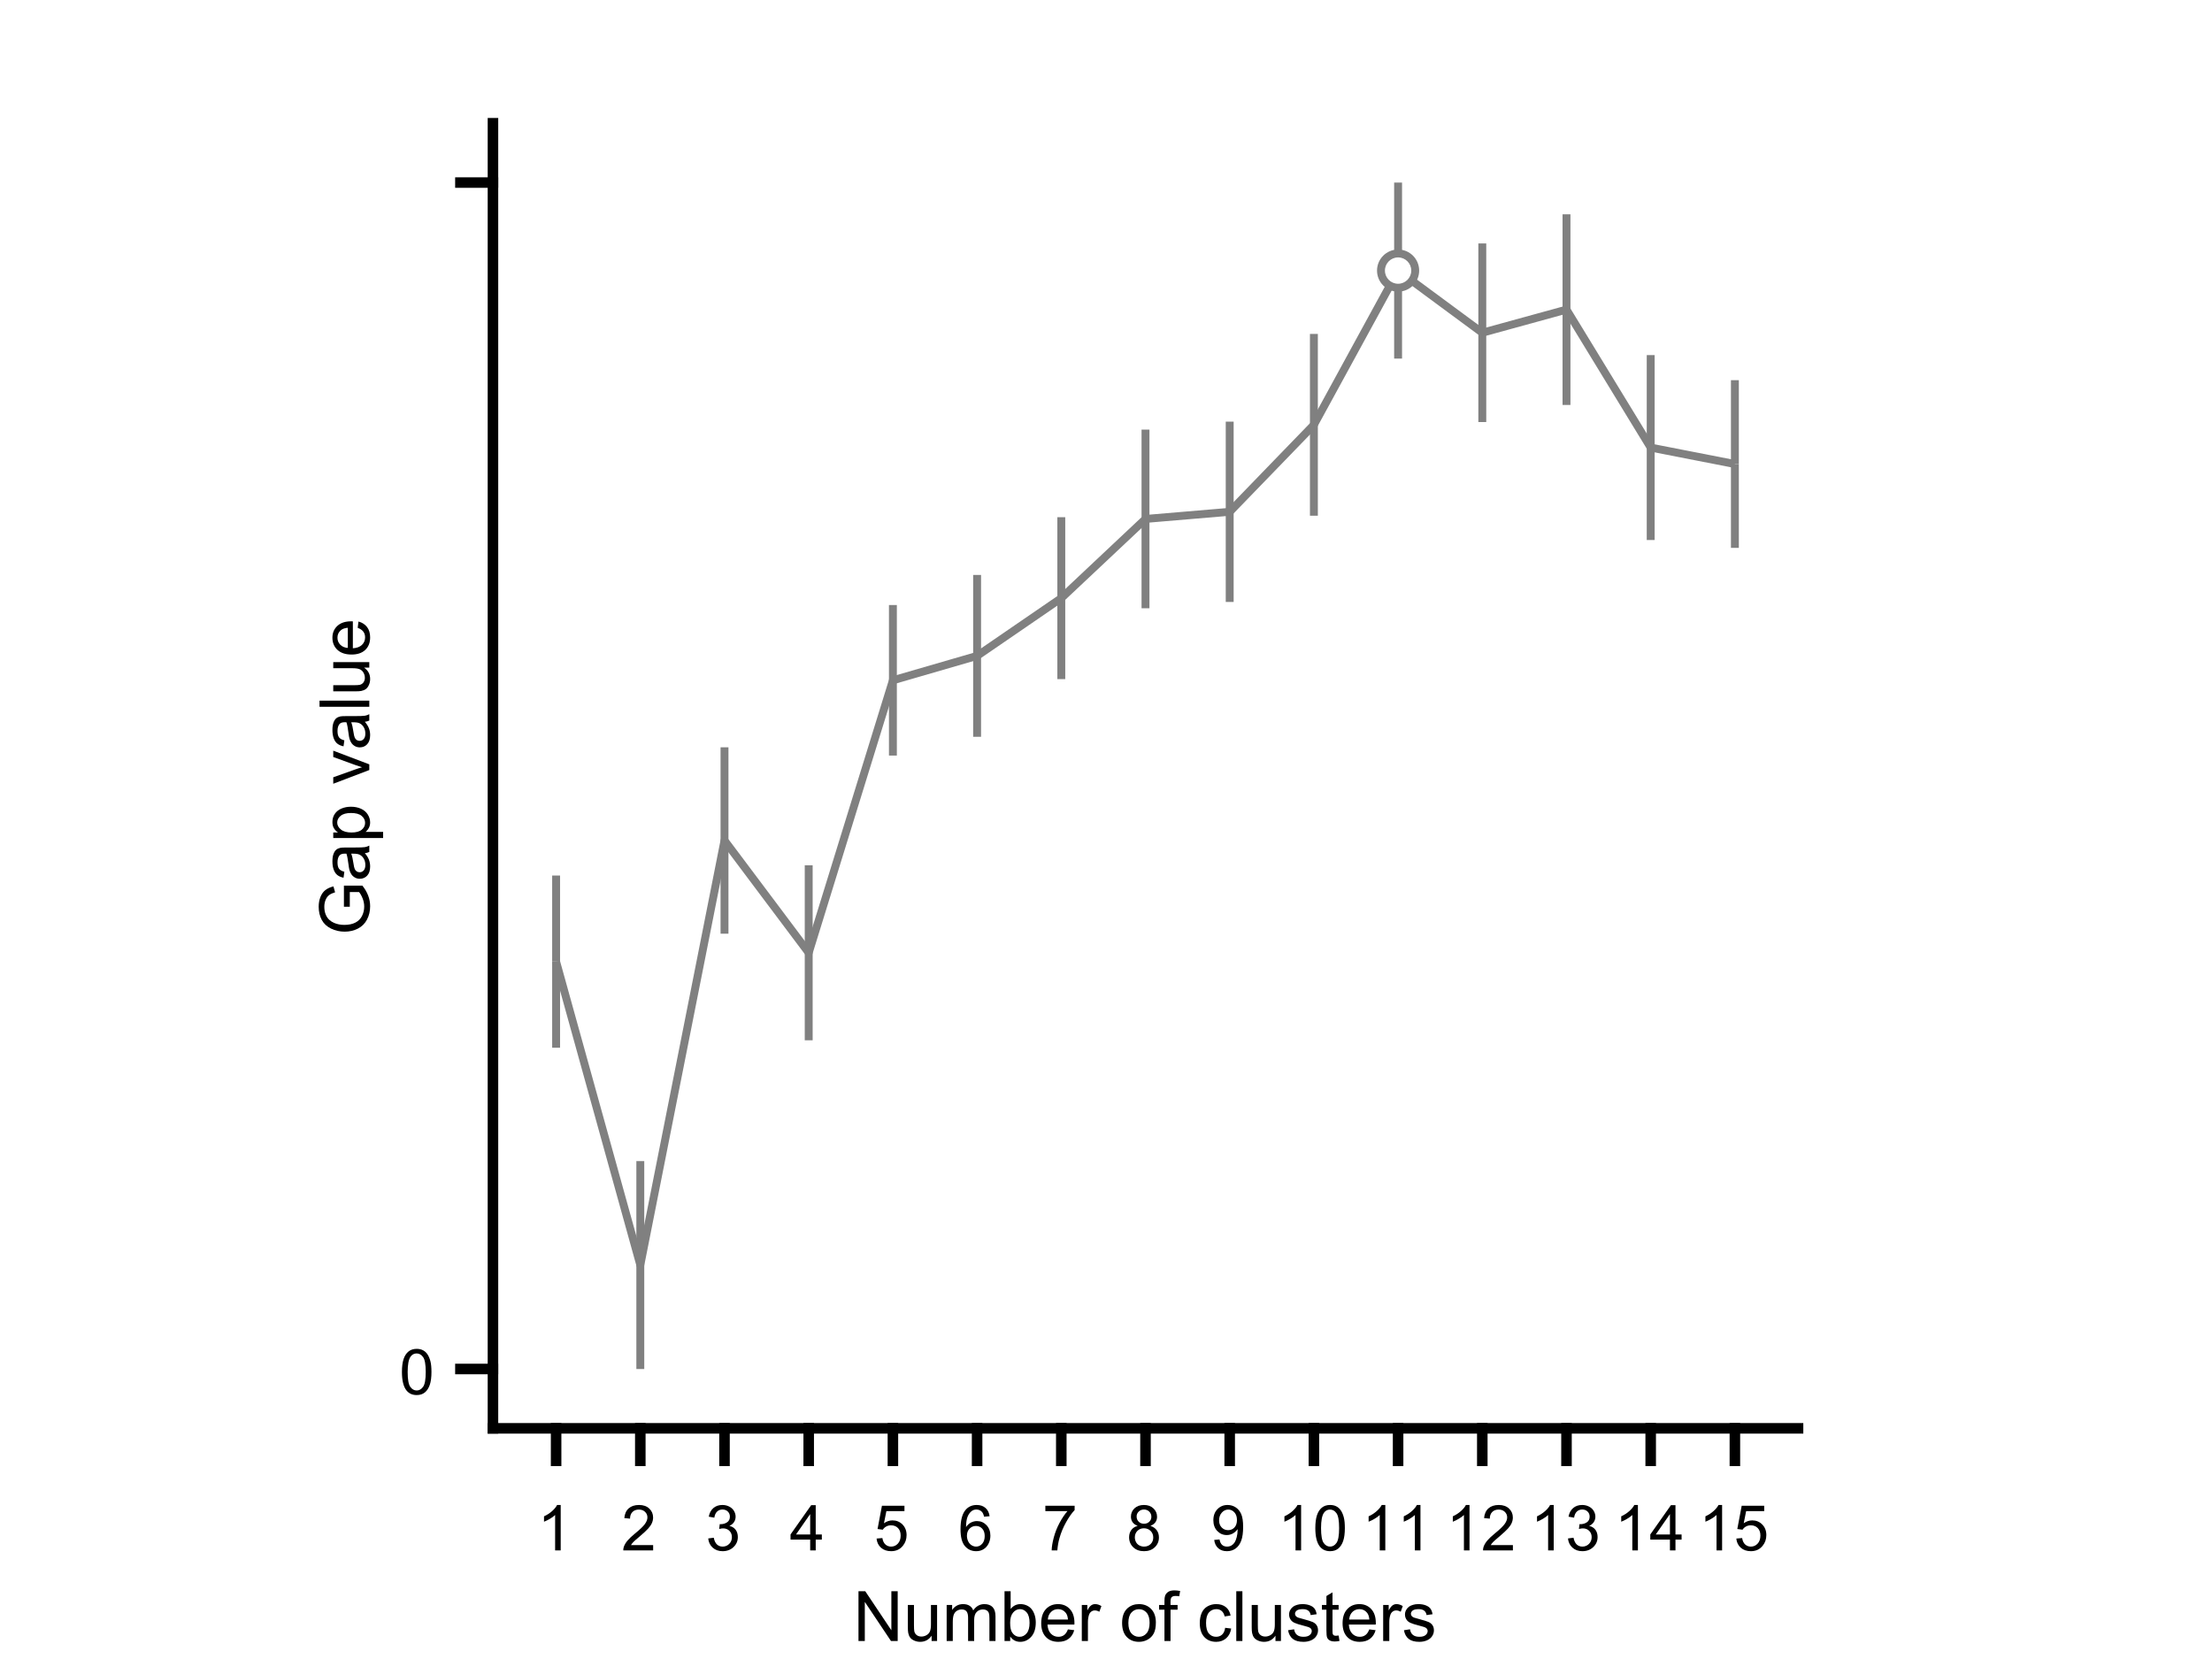
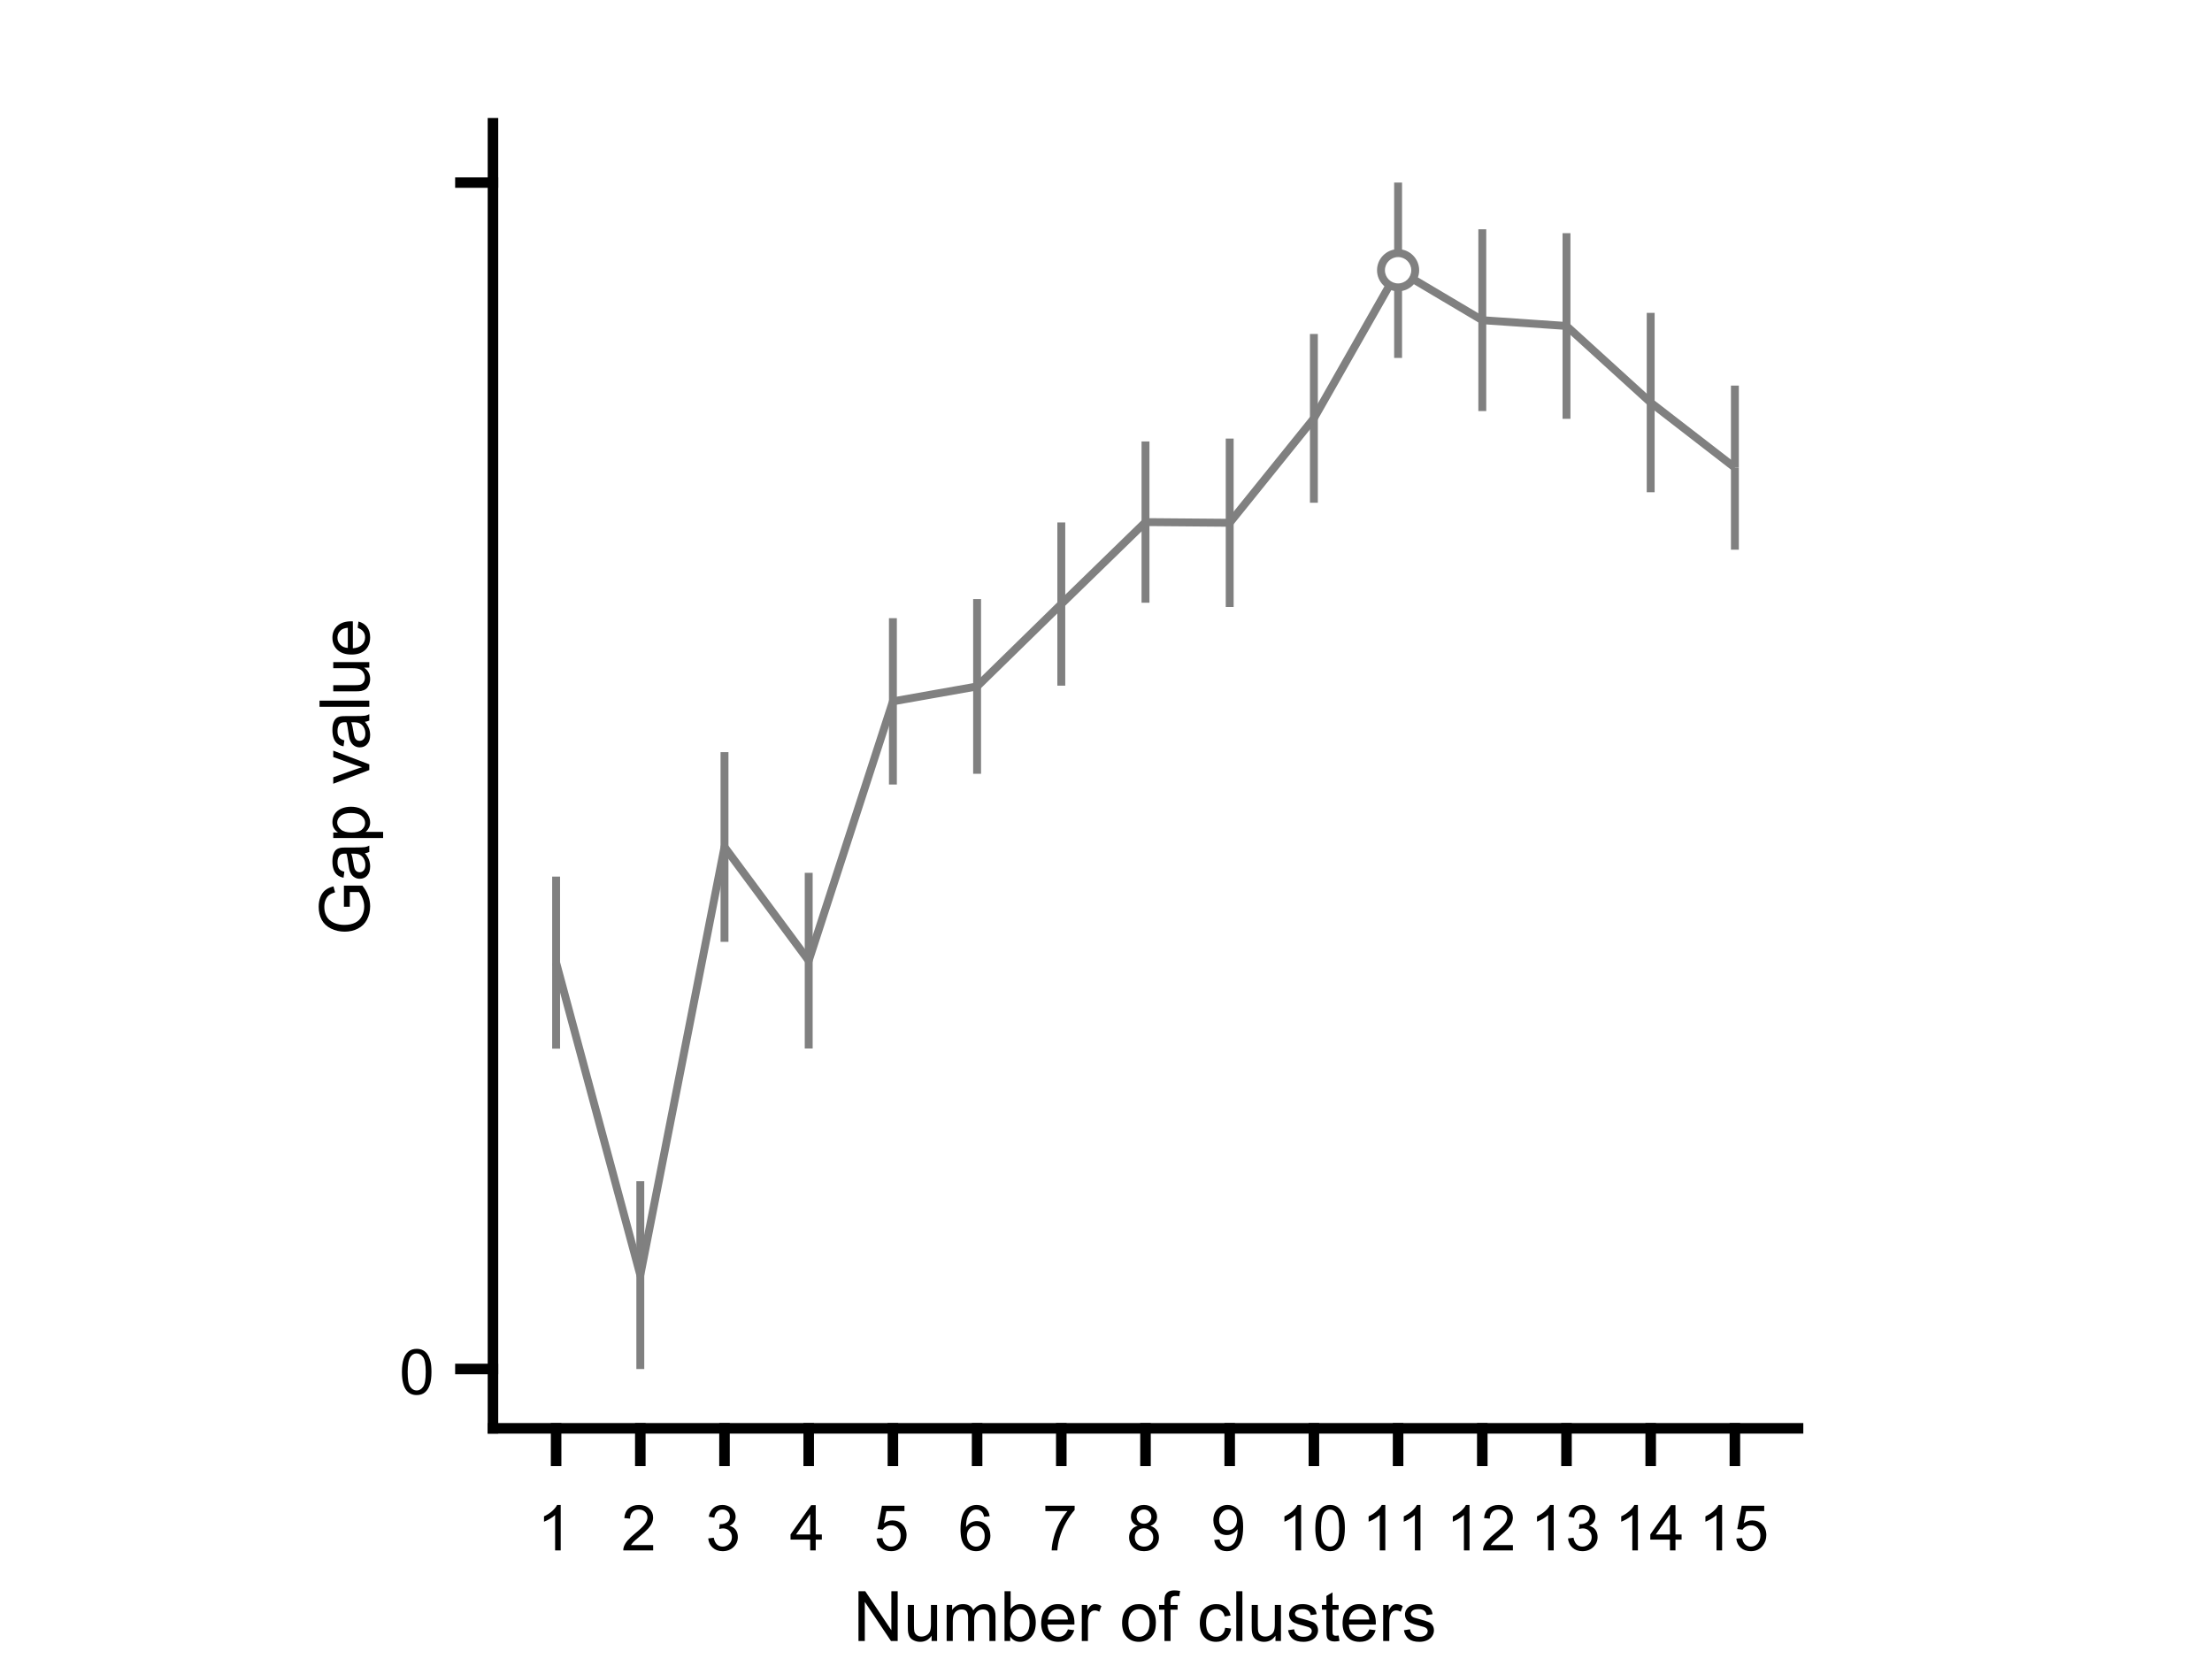
<svg xmlns="http://www.w3.org/2000/svg" style="fill-opacity:1; color-rendering:auto; color-interpolation:auto; text-rendering:auto; stroke:black; stroke-linecap:square; stroke-miterlimit:10; shape-rendering:auto; stroke-opacity:1; fill:black; stroke-dasharray:none; font-weight:normal; stroke-width:1; font-family:'Dialog'; font-style:normal; stroke-linejoin:miter; font-size:12px; stroke-dashoffset:0; image-rendering:auto;" width="700" height="525">
  <defs id="genericDefs" />
  <g>
    <defs id="defs1">
      <clipPath clipPathUnits="userSpaceOnUse" id="clipPath1">
        <path d="M0 0 L700 0 L700 525 L0 525 L0 0 Z" />
      </clipPath>
    </defs>
    <g style="fill:white; stroke:white;">
      <rect x="0" y="0" width="700" style="clip-path:url(#clipPath1); stroke:none;" height="525" />
    </g>
    <g style="fill:white; text-rendering:optimizeSpeed; color-rendering:optimizeSpeed; image-rendering:optimizeSpeed; shape-rendering:crispEdges; stroke:white; color-interpolation:sRGB;">
      <rect x="0" width="700" height="525" y="0" style="stroke:none;" />
    </g>
    <g style="stroke-linecap:butt; fill:gray; text-rendering:geometricPrecision; image-rendering:optimizeQuality; color-rendering:optimizeQuality; stroke-linejoin:round; stroke:gray; color-interpolation:linearRGB; stroke-width:2.5;">
-       <line y2="331.561" style="fill:none;" x1="175.984" x2="175.984" y1="304.312" />
-       <line y2="433.227" style="fill:none;" x1="202.629" x2="202.629" y1="400.329" />
-       <line y2="295.482" style="fill:none;" x1="229.274" x2="229.274" y1="265.987" />
-       <line y2="329.2" style="fill:none;" x1="255.919" x2="255.919" y1="301.508" />
-       <line y2="239.101" style="fill:none;" x1="282.565" x2="282.565" y1="215.285" />
-       <line y2="233.174" style="fill:none;" x1="309.21" x2="309.21" y1="207.554" />
-       <line y2="214.904" style="fill:none;" x1="335.855" x2="335.855" y1="189.282" />
-       <line y2="192.492" style="fill:none;" x1="362.5" x2="362.5" y1="164.22" />
-       <line y2="190.499" style="fill:none;" x1="389.145" x2="389.145" y1="161.964" />
-       <line y2="163.198" style="fill:none;" x1="415.79" x2="415.79" y1="134.436" />
-       <line y2="113.482" style="fill:none;" x1="442.435" x2="442.435" y1="85.627" />
-       <line y2="133.555" style="fill:none;" x1="469.081" x2="469.081" y1="105.294" />
-       <line y2="128.146" style="fill:none;" x1="495.726" x2="495.726" y1="97.976" />
-       <line y2="170.897" style="fill:none;" x1="522.371" x2="522.371" y1="141.639" />
-       <line y2="173.384" style="fill:none;" x1="549.016" x2="549.016" y1="146.846" />
-       <line y2="277.063" style="fill:none;" x1="175.984" x2="175.984" y1="304.312" />
-       <line y2="367.431" style="fill:none;" x1="202.629" x2="202.629" y1="400.329" />
-       <line y2="236.492" style="fill:none;" x1="229.274" x2="229.274" y1="265.987" />
-       <line y2="273.817" style="fill:none;" x1="255.919" x2="255.919" y1="301.508" />
-       <line y2="191.469" style="fill:none;" x1="282.565" x2="282.565" y1="215.285" />
-       <line y2="181.935" style="fill:none;" x1="309.21" x2="309.21" y1="207.554" />
-       <line y2="163.66" style="fill:none;" x1="335.855" x2="335.855" y1="189.282" />
-       <line y2="135.947" style="fill:none;" x1="362.5" x2="362.5" y1="164.22" />
-       <line y2="133.429" style="fill:none;" x1="389.145" x2="389.145" y1="161.964" />
-       <line y2="105.674" style="fill:none;" x1="415.79" x2="415.79" y1="134.436" />
-       <line y2="57.773" style="fill:none;" x1="442.435" x2="442.435" y1="85.627" />
-       <line y2="77.034" style="fill:none;" x1="469.081" x2="469.081" y1="105.294" />
-       <line y2="67.807" style="fill:none;" x1="495.726" x2="495.726" y1="97.976" />
-       <line y2="112.381" style="fill:none;" x1="522.371" x2="522.371" y1="141.639" />
-       <line y2="120.308" style="fill:none;" x1="549.016" x2="549.016" y1="146.846" />
-       <path d="M175.984 304.312 L202.629 400.329 L229.274 265.987 L255.919 301.508 L282.565 215.285 L309.21 207.554 L335.855 189.282 L362.5 164.22 L389.145 161.964 L415.79 134.436 L442.435 85.627 L469.081 105.294 L495.726 97.976 L522.371 141.639 L549.016 146.846" style="fill:none; fill-rule:evenodd;" />
+       <line y2="331.863" style="fill:none;" x1="175.984" x2="175.984" y1="304.632" />
+       <line y2="433.227" style="fill:none;" x1="202.629" x2="202.629" y1="403.512" />
+       <line y2="298.054" style="fill:none;" x1="229.274" x2="229.274" y1="268.037" />
+       <line y2="331.798" style="fill:none;" x1="255.919" x2="255.919" y1="304.004" />
+       <line y2="248.267" style="fill:none;" x1="282.565" x2="282.565" y1="221.95" />
+       <line y2="244.869" style="fill:none;" x1="309.21" x2="309.21" y1="217.225" />
+       <line y2="216.977" style="fill:none;" x1="335.855" x2="335.855" y1="191.157" />
+       <line y2="190.733" style="fill:none;" x1="362.5" x2="362.5" y1="165.218" />
+       <line y2="192.087" style="fill:none;" x1="389.145" x2="389.145" y1="165.437" />
+       <line y2="159.091" style="fill:none;" x1="415.79" x2="415.79" y1="132.388" />
+       <line y2="113.269" style="fill:none;" x1="442.435" x2="442.435" y1="85.521" />
+       <line y2="130.088" style="fill:none;" x1="469.081" x2="469.081" y1="101.326" />
+       <line y2="132.524" style="fill:none;" x1="495.726" x2="495.726" y1="103.155" />
+       <line y2="155.773" style="fill:none;" x1="522.371" x2="522.371" y1="127.395" />
+       <line y2="173.96" style="fill:none;" x1="549.016" x2="549.016" y1="147.992" />
+       <line y2="277.401" style="fill:none;" x1="175.984" x2="175.984" y1="304.632" />
+       <line y2="373.797" style="fill:none;" x1="202.629" x2="202.629" y1="403.512" />
+       <line y2="238.019" style="fill:none;" x1="229.274" x2="229.274" y1="268.037" />
+       <line y2="276.21" style="fill:none;" x1="255.919" x2="255.919" y1="304.004" />
+       <line y2="195.632" style="fill:none;" x1="282.565" x2="282.565" y1="221.95" />
+       <line y2="189.581" style="fill:none;" x1="309.21" x2="309.21" y1="217.225" />
+       <line y2="165.337" style="fill:none;" x1="335.855" x2="335.855" y1="191.157" />
+       <line y2="139.704" style="fill:none;" x1="362.5" x2="362.5" y1="165.218" />
+       <line y2="138.787" style="fill:none;" x1="389.145" x2="389.145" y1="165.437" />
+       <line y2="105.684" style="fill:none;" x1="415.79" x2="415.79" y1="132.388" />
+       <line y2="57.773" style="fill:none;" x1="442.435" x2="442.435" y1="85.521" />
+       <line y2="72.564" style="fill:none;" x1="469.081" x2="469.081" y1="101.326" />
+       <line y2="73.785" style="fill:none;" x1="495.726" x2="495.726" y1="103.155" />
+       <line y2="99.017" style="fill:none;" x1="522.371" x2="522.371" y1="127.395" />
+       <line y2="122.023" style="fill:none;" x1="549.016" x2="549.016" y1="147.992" />
+       <path d="M175.984 304.632 L202.629 403.512 L229.274 268.037 L255.919 304.004 L282.565 221.95 L309.21 217.225 L335.855 191.157 L362.5 165.218 L389.145 165.437 L415.79 132.388 L442.435 85.521 L469.081 101.326 L495.726 103.155 L522.371 127.395 L549.016 147.992" style="fill:none; fill-rule:evenodd;" />
    </g>
-     <g transform="translate(442.4355,85.6274)" style="fill:white; text-rendering:geometricPrecision; color-rendering:optimizeQuality; image-rendering:optimizeQuality; color-interpolation:linearRGB; stroke:white;">
+     <g transform="translate(442.4355,85.5209)" style="fill:white; text-rendering:geometricPrecision; color-rendering:optimizeQuality; image-rendering:optimizeQuality; color-interpolation:linearRGB; stroke:white;">
      <circle r="5.417" style="stroke:none;" cx="0" cy="0" />
    </g>
-     <g transform="translate(442.4355,85.6274)" style="stroke-linecap:butt; fill:gray; text-rendering:geometricPrecision; image-rendering:optimizeQuality; color-rendering:optimizeQuality; stroke-linejoin:round; stroke:gray; color-interpolation:linearRGB; stroke-width:2.5;">
+     <g transform="translate(442.4355,85.5209)" style="stroke-linecap:butt; fill:gray; text-rendering:geometricPrecision; image-rendering:optimizeQuality; color-rendering:optimizeQuality; stroke-linejoin:round; stroke:gray; color-interpolation:linearRGB; stroke-width:2.5;">
      <path style="stroke:none;" d="M0 -4.167 C2.301 -4.167 4.167 -2.301 4.167 0 L4.167 0 C4.167 2.301 2.301 4.167 -0 4.167 C-2.301 4.167 -4.167 2.301 -4.167 -0 C-4.167 -2.301 -2.301 -4.167 0 -4.167 ZM0 -6.667 C-3.682 -6.667 -6.667 -3.682 -6.667 -0 C-6.667 3.682 -3.682 6.667 -0 6.667 C3.682 6.667 6.667 3.682 6.667 0 L6.667 0 C6.667 -3.682 3.682 -6.667 0 -6.667 Z" />
    </g>
    <g style="text-rendering:geometricPrecision; stroke-width:3.333; color-interpolation:linearRGB; color-rendering:optimizeQuality; image-rendering:optimizeQuality; stroke-linejoin:round;">
      <line y2="452" style="fill:none;" x1="156" x2="569" y1="452" />
      <line y2="462.3" style="fill:none;" x1="175.984" x2="175.984" y1="452" />
      <line y2="462.3" style="fill:none;" x1="202.629" x2="202.629" y1="452" />
      <line y2="462.3" style="fill:none;" x1="229.274" x2="229.274" y1="452" />
      <line y2="462.3" style="fill:none;" x1="255.919" x2="255.919" y1="452" />
      <line y2="462.3" style="fill:none;" x1="282.565" x2="282.565" y1="452" />
      <line y2="462.3" style="fill:none;" x1="309.21" x2="309.21" y1="452" />
      <line y2="462.3" style="fill:none;" x1="335.855" x2="335.855" y1="452" />
      <line y2="462.3" style="fill:none;" x1="362.5" x2="362.5" y1="452" />
      <line y2="462.3" style="fill:none;" x1="389.145" x2="389.145" y1="452" />
      <line y2="462.3" style="fill:none;" x1="415.79" x2="415.79" y1="452" />
      <line y2="462.3" style="fill:none;" x1="442.435" x2="442.435" y1="452" />
      <line y2="462.3" style="fill:none;" x1="469.081" x2="469.081" y1="452" />
      <line y2="462.3" style="fill:none;" x1="495.726" x2="495.726" y1="452" />
      <line y2="462.3" style="fill:none;" x1="522.371" x2="522.371" y1="452" />
      <line y2="462.3" style="fill:none;" x1="549.016" x2="549.016" y1="452" />
    </g>
    <g transform="translate(175.9839,469.6333)" style="font-size:20px; text-rendering:geometricPrecision; color-rendering:optimizeQuality; image-rendering:optimizeQuality; font-family:'SansSerif'; color-interpolation:linearRGB;">
      <path style="stroke:none;" d="M1.453 21 L-0.312 21 L-0.312 9.797 Q-0.938 10.406 -1.969 11.008 Q-3 11.609 -3.828 11.922 L-3.828 10.219 Q-2.344 9.531 -1.242 8.539 Q-0.141 7.547 0.312 6.625 L1.453 6.625 L1.453 21 Z" />
    </g>
    <g transform="translate(202.629,469.6333)" style="font-size:20px; text-rendering:geometricPrecision; color-rendering:optimizeQuality; image-rendering:optimizeQuality; font-family:'SansSerif'; color-interpolation:linearRGB;">
      <path style="stroke:none;" d="M4.062 19.312 L4.062 21 L-5.391 21 Q-5.406 20.359 -5.188 19.781 Q-4.828 18.812 -4.031 17.875 Q-3.234 16.938 -1.734 15.703 Q0.609 13.797 1.43 12.68 Q2.25 11.562 2.25 10.562 Q2.25 9.516 1.5 8.797 Q0.75 8.078 -0.453 8.078 Q-1.719 8.078 -2.484 8.844 Q-3.25 9.609 -3.25 10.953 L-5.062 10.766 Q-4.875 8.75 -3.664 7.688 Q-2.453 6.625 -0.406 6.625 Q1.641 6.625 2.844 7.766 Q4.047 8.906 4.047 10.594 Q4.047 11.453 3.695 12.289 Q3.344 13.125 2.531 14.039 Q1.719 14.953 -0.172 16.562 Q-1.766 17.891 -2.211 18.359 Q-2.656 18.828 -2.953 19.312 L4.062 19.312 Z" />
    </g>
    <g transform="translate(229.2742,469.6333)" style="font-size:20px; text-rendering:geometricPrecision; color-rendering:optimizeQuality; image-rendering:optimizeQuality; font-family:'SansSerif'; color-interpolation:linearRGB;">
      <path style="stroke:none;" d="M-5.156 17.219 L-3.406 16.984 Q-3.094 18.484 -2.367 19.141 Q-1.641 19.797 -0.594 19.797 Q0.641 19.797 1.492 18.938 Q2.344 18.078 2.344 16.812 Q2.344 15.594 1.555 14.812 Q0.766 14.031 -0.453 14.031 Q-0.953 14.031 -1.688 14.219 L-1.5 12.672 Q-1.328 12.703 -1.219 12.703 Q-0.094 12.703 0.805 12.117 Q1.703 11.531 1.703 10.312 Q1.703 9.344 1.047 8.703 Q0.391 8.062 -0.641 8.062 Q-1.656 8.062 -2.344 8.711 Q-3.031 9.359 -3.219 10.641 L-4.984 10.328 Q-4.656 8.562 -3.516 7.594 Q-2.375 6.625 -0.672 6.625 Q0.5 6.625 1.484 7.125 Q2.469 7.625 2.992 8.5 Q3.516 9.375 3.516 10.344 Q3.516 11.266 3.016 12.031 Q2.516 12.797 1.547 13.25 Q2.812 13.531 3.516 14.461 Q4.219 15.391 4.219 16.766 Q4.219 18.641 2.852 19.945 Q1.484 21.25 -0.609 21.25 Q-2.5 21.25 -3.742 20.125 Q-4.984 19 -5.156 17.219 Z" />
    </g>
    <g transform="translate(255.9194,469.6333)" style="font-size:20px; text-rendering:geometricPrecision; color-rendering:optimizeQuality; image-rendering:optimizeQuality; font-family:'SansSerif'; color-interpolation:linearRGB;">
      <path style="stroke:none;" d="M0.469 21 L0.469 17.578 L-5.75 17.578 L-5.75 15.953 L0.781 6.688 L2.219 6.688 L2.219 15.953 L4.156 15.953 L4.156 17.578 L2.219 17.578 L2.219 21 L0.469 21 ZM0.469 15.953 L0.469 9.5 L-4.016 15.953 L0.469 15.953 Z" />
    </g>
    <g transform="translate(282.5645,469.6333)" style="font-size:20px; text-rendering:geometricPrecision; color-rendering:optimizeQuality; image-rendering:optimizeQuality; font-family:'SansSerif'; color-interpolation:linearRGB;">
      <path style="stroke:none;" d="M-5.172 17.25 L-3.328 17.094 Q-3.125 18.438 -2.375 19.117 Q-1.625 19.797 -0.562 19.797 Q0.703 19.797 1.578 18.844 Q2.453 17.891 2.453 16.297 Q2.453 14.797 1.609 13.93 Q0.766 13.062 -0.594 13.062 Q-1.453 13.062 -2.133 13.445 Q-2.812 13.828 -3.203 14.453 L-4.859 14.234 L-3.469 6.875 L3.656 6.875 L3.656 8.562 L-2.062 8.562 L-2.828 12.406 Q-1.547 11.5 -0.125 11.5 Q1.75 11.5 3.039 12.805 Q4.328 14.109 4.328 16.141 Q4.328 18.094 3.188 19.5 Q1.812 21.25 -0.562 21.25 Q-2.516 21.25 -3.758 20.156 Q-5 19.062 -5.172 17.25 Z" />
    </g>
    <g transform="translate(309.2097,469.6333)" style="font-size:20px; text-rendering:geometricPrecision; color-rendering:optimizeQuality; image-rendering:optimizeQuality; font-family:'SansSerif'; color-interpolation:linearRGB;">
      <path style="stroke:none;" d="M3.953 10.188 L2.203 10.328 Q1.969 9.297 1.547 8.828 Q0.828 8.062 -0.219 8.062 Q-1.062 8.062 -1.688 8.531 Q-2.516 9.141 -3 10.305 Q-3.484 11.469 -3.5 13.609 Q-2.859 12.656 -1.945 12.188 Q-1.031 11.719 -0.016 11.719 Q1.734 11.719 2.969 13.008 Q4.203 14.297 4.203 16.344 Q4.203 17.703 3.625 18.859 Q3.047 20.016 2.031 20.633 Q1.016 21.25 -0.281 21.25 Q-2.469 21.25 -3.859 19.633 Q-5.25 18.016 -5.25 14.297 Q-5.25 10.156 -3.719 8.266 Q-2.375 6.625 -0.109 6.625 Q1.578 6.625 2.656 7.57 Q3.734 8.516 3.953 10.188 ZM-3.219 16.359 Q-3.219 17.266 -2.836 18.094 Q-2.453 18.922 -1.758 19.359 Q-1.062 19.797 -0.312 19.797 Q0.812 19.797 1.609 18.898 Q2.406 18 2.406 16.453 Q2.406 14.969 1.617 14.117 Q0.828 13.266 -0.375 13.266 Q-1.562 13.266 -2.391 14.117 Q-3.219 14.969 -3.219 16.359 Z" />
    </g>
    <g transform="translate(335.8548,469.6333)" style="font-size:20px; text-rendering:geometricPrecision; color-rendering:optimizeQuality; image-rendering:optimizeQuality; font-family:'SansSerif'; color-interpolation:linearRGB;">
      <path style="stroke:none;" d="M-5.047 8.562 L-5.047 6.875 L4.219 6.875 L4.219 8.234 Q2.844 9.688 1.5 12.102 Q0.156 14.516 -0.562 17.062 Q-1.094 18.859 -1.25 21 L-3.047 21 Q-3.016 19.312 -2.383 16.922 Q-1.75 14.531 -0.562 12.305 Q0.625 10.078 1.953 8.562 L-5.047 8.562 Z" />
    </g>
    <g transform="translate(362.5,469.6333)" style="font-size:20px; text-rendering:geometricPrecision; color-rendering:optimizeQuality; image-rendering:optimizeQuality; font-family:'SansSerif'; color-interpolation:linearRGB;">
      <path style="stroke:none;" d="M-2.469 13.234 Q-3.562 12.828 -4.086 12.086 Q-4.609 11.344 -4.609 10.312 Q-4.609 8.75 -3.484 7.688 Q-2.359 6.625 -0.5 6.625 Q1.375 6.625 2.516 7.711 Q3.656 8.797 3.656 10.359 Q3.656 11.359 3.133 12.094 Q2.609 12.828 1.547 13.234 Q2.875 13.672 3.562 14.625 Q4.25 15.578 4.25 16.906 Q4.25 18.75 2.945 20 Q1.641 21.25 -0.469 21.25 Q-2.594 21.25 -3.891 19.992 Q-5.188 18.734 -5.188 16.859 Q-5.188 15.469 -4.477 14.523 Q-3.766 13.578 -2.469 13.234 ZM-2.812 10.25 Q-2.812 11.266 -2.156 11.914 Q-1.5 12.562 -0.469 12.562 Q0.547 12.562 1.203 11.922 Q1.859 11.281 1.859 10.359 Q1.859 9.391 1.188 8.727 Q0.516 8.062 -0.484 8.062 Q-1.484 8.062 -2.148 8.711 Q-2.812 9.359 -2.812 10.25 ZM-3.375 16.875 Q-3.375 17.625 -3.023 18.328 Q-2.672 19.031 -1.969 19.414 Q-1.266 19.797 -0.453 19.797 Q0.812 19.797 1.633 18.984 Q2.453 18.172 2.453 16.922 Q2.453 15.656 1.609 14.828 Q0.766 14 -0.516 14 Q-1.75 14 -2.562 14.82 Q-3.375 15.641 -3.375 16.875 Z" />
    </g>
    <g transform="translate(389.1452,469.6333)" style="font-size:20px; text-rendering:geometricPrecision; color-rendering:optimizeQuality; image-rendering:optimizeQuality; font-family:'SansSerif'; color-interpolation:linearRGB;">
      <path style="stroke:none;" d="M-4.906 17.688 L-3.219 17.531 Q-3 18.719 -2.398 19.258 Q-1.797 19.797 -0.844 19.797 Q-0.031 19.797 0.578 19.43 Q1.188 19.062 1.578 18.438 Q1.969 17.812 2.234 16.758 Q2.5 15.703 2.5 14.609 Q2.5 14.5 2.484 14.266 Q1.953 15.094 1.047 15.617 Q0.141 16.141 -0.938 16.141 Q-2.703 16.141 -3.938 14.852 Q-5.172 13.562 -5.172 11.453 Q-5.172 9.281 -3.883 7.953 Q-2.594 6.625 -0.672 6.625 Q0.734 6.625 1.891 7.375 Q3.047 8.125 3.648 9.516 Q4.25 10.906 4.25 13.547 Q4.25 16.297 3.648 17.922 Q3.047 19.547 1.875 20.398 Q0.703 21.25 -0.875 21.25 Q-2.562 21.25 -3.625 20.312 Q-4.688 19.375 -4.906 17.688 ZM2.297 11.375 Q2.297 9.859 1.492 8.969 Q0.688 8.078 -0.453 8.078 Q-1.625 8.078 -2.492 9.039 Q-3.359 10 -3.359 11.516 Q-3.359 12.891 -2.539 13.742 Q-1.719 14.594 -0.5 14.594 Q0.719 14.594 1.508 13.742 Q2.297 12.891 2.297 11.375 Z" />
    </g>
    <g transform="translate(415.7903,469.6333)" style="font-size:20px; text-rendering:geometricPrecision; color-rendering:optimizeQuality; image-rendering:optimizeQuality; font-family:'SansSerif'; color-interpolation:linearRGB;">
      <path style="stroke:none;" d="M-4.047 21 L-5.812 21 L-5.812 9.797 Q-6.438 10.406 -7.469 11.008 Q-8.5 11.609 -9.328 11.922 L-9.328 10.219 Q-7.844 9.531 -6.742 8.539 Q-5.641 7.547 -5.188 6.625 L-4.047 6.625 L-4.047 21 ZM0.451 13.938 Q0.451 11.406 0.975 9.852 Q1.498 8.297 2.529 7.461 Q3.561 6.625 5.123 6.625 Q6.279 6.625 7.146 7.086 Q8.014 7.547 8.576 8.422 Q9.139 9.297 9.467 10.555 Q9.795 11.812 9.795 13.938 Q9.795 16.453 9.271 18 Q8.748 19.547 7.725 20.398 Q6.701 21.25 5.123 21.25 Q3.045 21.25 1.873 19.766 Q0.451 17.969 0.451 13.938 ZM2.264 13.938 Q2.264 17.469 3.084 18.633 Q3.904 19.797 5.123 19.797 Q6.326 19.797 7.154 18.625 Q7.982 17.453 7.982 13.938 Q7.982 10.406 7.154 9.242 Q6.326 8.078 5.107 8.078 Q3.889 8.078 3.17 9.109 Q2.264 10.406 2.264 13.938 Z" />
    </g>
    <g transform="translate(442.4355,469.6333)" style="font-size:20px; text-rendering:geometricPrecision; color-rendering:optimizeQuality; image-rendering:optimizeQuality; font-family:'SansSerif'; color-interpolation:linearRGB;">
      <path style="stroke:none;" d="M-4.047 21 L-5.812 21 L-5.812 9.797 Q-6.438 10.406 -7.469 11.008 Q-8.5 11.609 -9.328 11.922 L-9.328 10.219 Q-7.844 9.531 -6.742 8.539 Q-5.641 7.547 -5.188 6.625 L-4.047 6.625 L-4.047 21 ZM7.076 21 L5.311 21 L5.311 9.797 Q4.686 10.406 3.654 11.008 Q2.623 11.609 1.795 11.922 L1.795 10.219 Q3.279 9.531 4.381 8.539 Q5.482 7.547 5.936 6.625 L7.076 6.625 L7.076 21 Z" />
    </g>
    <g transform="translate(469.0807,469.6333)" style="font-size:20px; text-rendering:geometricPrecision; color-rendering:optimizeQuality; image-rendering:optimizeQuality; font-family:'SansSerif'; color-interpolation:linearRGB;">
      <path style="stroke:none;" d="M-4.047 21 L-5.812 21 L-5.812 9.797 Q-6.438 10.406 -7.469 11.008 Q-8.5 11.609 -9.328 11.922 L-9.328 10.219 Q-7.844 9.531 -6.742 8.539 Q-5.641 7.547 -5.188 6.625 L-4.047 6.625 L-4.047 21 ZM9.685 19.312 L9.685 21 L0.232 21 Q0.217 20.359 0.435 19.781 Q0.795 18.812 1.592 17.875 Q2.389 16.938 3.889 15.703 Q6.232 13.797 7.053 12.68 Q7.873 11.562 7.873 10.562 Q7.873 9.516 7.123 8.797 Q6.373 8.078 5.17 8.078 Q3.904 8.078 3.139 8.844 Q2.373 9.609 2.373 10.953 L0.56 10.766 Q0.748 8.75 1.959 7.688 Q3.17 6.625 5.217 6.625 Q7.264 6.625 8.467 7.766 Q9.67 8.906 9.67 10.594 Q9.67 11.453 9.318 12.289 Q8.967 13.125 8.154 14.039 Q7.342 14.953 5.451 16.562 Q3.857 17.891 3.412 18.359 Q2.967 18.828 2.67 19.312 L9.685 19.312 Z" />
    </g>
    <g transform="translate(495.7258,469.6333)" style="font-size:20px; text-rendering:geometricPrecision; color-rendering:optimizeQuality; image-rendering:optimizeQuality; font-family:'SansSerif'; color-interpolation:linearRGB;">
      <path style="stroke:none;" d="M-4.047 21 L-5.812 21 L-5.812 9.797 Q-6.438 10.406 -7.469 11.008 Q-8.5 11.609 -9.328 11.922 L-9.328 10.219 Q-7.844 9.531 -6.742 8.539 Q-5.641 7.547 -5.188 6.625 L-4.047 6.625 L-4.047 21 ZM0.467 17.219 L2.217 16.984 Q2.529 18.484 3.256 19.141 Q3.982 19.797 5.029 19.797 Q6.264 19.797 7.115 18.938 Q7.967 18.078 7.967 16.812 Q7.967 15.594 7.178 14.812 Q6.389 14.031 5.17 14.031 Q4.67 14.031 3.936 14.219 L4.123 12.672 Q4.295 12.703 4.404 12.703 Q5.529 12.703 6.428 12.117 Q7.326 11.531 7.326 10.312 Q7.326 9.344 6.67 8.703 Q6.014 8.062 4.982 8.062 Q3.967 8.062 3.279 8.711 Q2.592 9.359 2.404 10.641 L0.639 10.328 Q0.967 8.562 2.107 7.594 Q3.248 6.625 4.951 6.625 Q6.123 6.625 7.107 7.125 Q8.092 7.625 8.615 8.5 Q9.139 9.375 9.139 10.344 Q9.139 11.266 8.639 12.031 Q8.139 12.797 7.17 13.25 Q8.435 13.531 9.139 14.461 Q9.842 15.391 9.842 16.766 Q9.842 18.641 8.475 19.945 Q7.107 21.25 5.014 21.25 Q3.123 21.25 1.881 20.125 Q0.639 19 0.467 17.219 Z" />
    </g>
    <g transform="translate(522.371,469.6333)" style="font-size:20px; text-rendering:geometricPrecision; color-rendering:optimizeQuality; image-rendering:optimizeQuality; font-family:'SansSerif'; color-interpolation:linearRGB;">
      <path style="stroke:none;" d="M-4.047 21 L-5.812 21 L-5.812 9.797 Q-6.438 10.406 -7.469 11.008 Q-8.5 11.609 -9.328 11.922 L-9.328 10.219 Q-7.844 9.531 -6.742 8.539 Q-5.641 7.547 -5.188 6.625 L-4.047 6.625 L-4.047 21 ZM6.092 21 L6.092 17.578 L-0.127 17.578 L-0.127 15.953 L6.404 6.688 L7.842 6.688 L7.842 15.953 L9.779 15.953 L9.779 17.578 L7.842 17.578 L7.842 21 L6.092 21 ZM6.092 15.953 L6.092 9.5 L1.607 15.953 L6.092 15.953 Z" />
    </g>
    <g transform="translate(549.0161,469.6333)" style="font-size:20px; text-rendering:geometricPrecision; color-rendering:optimizeQuality; image-rendering:optimizeQuality; font-family:'SansSerif'; color-interpolation:linearRGB;">
      <path style="stroke:none;" d="M-4.047 21 L-5.812 21 L-5.812 9.797 Q-6.438 10.406 -7.469 11.008 Q-8.5 11.609 -9.328 11.922 L-9.328 10.219 Q-7.844 9.531 -6.742 8.539 Q-5.641 7.547 -5.188 6.625 L-4.047 6.625 L-4.047 21 ZM0.451 17.25 L2.295 17.094 Q2.498 18.438 3.248 19.117 Q3.998 19.797 5.061 19.797 Q6.326 19.797 7.201 18.844 Q8.076 17.891 8.076 16.297 Q8.076 14.797 7.232 13.93 Q6.389 13.062 5.029 13.062 Q4.17 13.062 3.49 13.445 Q2.811 13.828 2.42 14.453 L0.764 14.234 L2.154 6.875 L9.279 6.875 L9.279 8.562 L3.561 8.562 L2.795 12.406 Q4.076 11.5 5.498 11.5 Q7.373 11.5 8.662 12.805 Q9.951 14.109 9.951 16.141 Q9.951 18.094 8.81 19.5 Q7.436 21.25 5.061 21.25 Q3.107 21.25 1.865 20.156 Q0.623 19.062 0.451 17.25 Z" />
    </g>
    <g transform="translate(362.5002,496.3)" style="font-size:22px; text-rendering:geometricPrecision; color-rendering:optimizeQuality; image-rendering:optimizeQuality; font-family:'SansSerif'; color-interpolation:linearRGB;">
      <path style="stroke:none;" d="M-90.828 23 L-90.828 7.25 L-88.688 7.25 L-80.422 19.609 L-80.422 7.25 L-78.422 7.25 L-78.422 23 L-80.547 23 L-88.828 10.625 L-88.828 23 L-90.828 23 ZM-67.69 23 L-67.69 21.328 Q-69.019 23.266 -71.3 23.266 Q-72.315 23.266 -73.19 22.875 Q-74.065 22.484 -74.487 21.898 Q-74.909 21.312 -75.081 20.469 Q-75.206 19.891 -75.206 18.656 L-75.206 11.594 L-73.269 11.594 L-73.269 17.922 Q-73.269 19.438 -73.159 19.953 Q-72.972 20.719 -72.378 21.156 Q-71.784 21.594 -70.925 21.594 Q-70.05 21.594 -69.284 21.148 Q-68.519 20.703 -68.206 19.938 Q-67.894 19.172 -67.894 17.703 L-67.894 11.594 L-65.956 11.594 L-65.956 23 L-67.69 23 ZM-62.924 23 L-62.924 11.594 L-61.19 11.594 L-61.19 13.188 Q-60.658 12.359 -59.768 11.844 Q-58.877 11.328 -57.736 11.328 Q-56.471 11.328 -55.658 11.859 Q-54.846 12.391 -54.518 13.328 Q-53.158 11.328 -50.986 11.328 Q-49.299 11.328 -48.385 12.273 Q-47.471 13.219 -47.471 15.172 L-47.471 23 L-49.393 23 L-49.393 15.812 Q-49.393 14.656 -49.58 14.141 Q-49.768 13.625 -50.26 13.32 Q-50.752 13.016 -51.424 13.016 Q-52.627 13.016 -53.424 13.812 Q-54.221 14.609 -54.221 16.375 L-54.221 23 L-56.143 23 L-56.143 15.594 Q-56.143 14.297 -56.619 13.656 Q-57.096 13.016 -58.174 13.016 Q-58.986 13.016 -59.682 13.445 Q-60.377 13.875 -60.682 14.695 Q-60.986 15.516 -60.986 17.078 L-60.986 23 L-62.924 23 ZM-42.816 23 L-44.613 23 L-44.613 7.25 L-42.676 7.25 L-42.676 12.875 Q-41.457 11.328 -39.551 11.328 Q-38.504 11.328 -37.559 11.758 Q-36.613 12.188 -36.012 12.953 Q-35.41 13.719 -35.066 14.805 Q-34.723 15.891 -34.723 17.125 Q-34.723 20.062 -36.168 21.664 Q-37.613 23.266 -39.645 23.266 Q-41.66 23.266 -42.816 21.578 L-42.816 23 ZM-42.832 17.203 Q-42.832 19.266 -42.285 20.172 Q-41.363 21.672 -39.816 21.672 Q-38.535 21.672 -37.613 20.57 Q-36.691 19.469 -36.691 17.281 Q-36.691 15.047 -37.582 13.984 Q-38.473 12.922 -39.723 12.922 Q-40.988 12.922 -41.91 14.023 Q-42.832 15.125 -42.832 17.203 ZM-24.55 19.328 L-22.55 19.578 Q-23.034 21.328 -24.308 22.297 Q-25.581 23.266 -27.581 23.266 Q-30.081 23.266 -31.542 21.719 Q-33.003 20.172 -33.003 17.391 Q-33.003 14.516 -31.526 12.922 Q-30.05 11.328 -27.675 11.328 Q-25.394 11.328 -23.94 12.891 Q-22.487 14.453 -22.487 17.281 Q-22.487 17.453 -22.503 17.797 L-31.019 17.797 Q-30.909 19.672 -29.948 20.672 Q-28.987 21.672 -27.565 21.672 Q-26.503 21.672 -25.753 21.109 Q-25.003 20.547 -24.55 19.328 ZM-30.909 16.203 L-24.534 16.203 Q-24.659 14.766 -25.269 14.047 Q-26.19 12.922 -27.659 12.922 Q-28.987 12.922 -29.894 13.812 Q-30.8 14.703 -30.909 16.203 ZM-20.158 23 L-20.158 11.594 L-18.408 11.594 L-18.408 13.328 Q-17.752 12.109 -17.182 11.719 Q-16.611 11.328 -15.94 11.328 Q-14.955 11.328 -13.955 11.953 L-14.611 13.75 Q-15.33 13.328 -16.033 13.328 Q-16.674 13.328 -17.174 13.711 Q-17.674 14.094 -17.893 14.766 Q-18.221 15.797 -18.221 17.031 L-18.221 23 L-20.158 23 ZM-7.407 17.297 Q-7.407 14.125 -5.642 12.594 Q-4.173 11.328 -2.063 11.328 Q0.296 11.328 1.788 12.875 Q3.28 14.422 3.28 17.141 Q3.28 19.344 2.616 20.602 Q1.952 21.859 0.694 22.562 Q-0.564 23.266 -2.063 23.266 Q-4.454 23.266 -5.931 21.727 Q-7.407 20.188 -7.407 17.297 ZM-5.423 17.297 Q-5.423 19.484 -4.47 20.578 Q-3.517 21.672 -2.063 21.672 Q-0.626 21.672 0.335 20.57 Q1.296 19.469 1.296 17.234 Q1.296 15.109 0.335 14.023 Q-0.626 12.938 -2.063 12.938 Q-3.517 12.938 -4.47 14.023 Q-5.423 15.109 -5.423 17.297 ZM6 23 L6 13.094 L4.297 13.094 L4.297 11.594 L6 11.594 L6 10.375 Q6 9.234 6.203 8.672 Q6.484 7.922 7.188 7.453 Q7.891 6.984 9.172 6.984 Q9.984 6.984 10.969 7.172 L10.672 8.859 Q10.078 8.75 9.547 8.75 Q8.656 8.75 8.289 9.125 Q7.922 9.5 7.922 10.531 L7.922 11.594 L10.156 11.594 L10.156 13.094 L7.922 13.094 L7.922 23 L6 23 ZM25.209 18.828 L27.115 19.062 Q26.803 21.031 25.521 22.148 Q24.24 23.266 22.365 23.266 Q20.021 23.266 18.6 21.734 Q17.178 20.203 17.178 17.344 Q17.178 15.484 17.787 14.102 Q18.396 12.719 19.654 12.023 Q20.912 11.328 22.381 11.328 Q24.24 11.328 25.42 12.273 Q26.6 13.219 26.928 14.938 L25.053 15.234 Q24.787 14.078 24.1 13.5 Q23.412 12.922 22.459 12.922 Q20.99 12.922 20.076 13.969 Q19.162 15.016 19.162 17.281 Q19.162 19.578 20.045 20.625 Q20.928 21.672 22.35 21.672 Q23.49 21.672 24.248 20.969 Q25.006 20.266 25.209 18.828 ZM28.725 23 L28.725 7.25 L30.662 7.25 L30.662 23 L28.725 23 ZM41.128 23 L41.128 21.328 Q39.8 23.266 37.519 23.266 Q36.503 23.266 35.628 22.875 Q34.753 22.484 34.331 21.898 Q33.909 21.312 33.737 20.469 Q33.612 19.891 33.612 18.656 L33.612 11.594 L35.55 11.594 L35.55 17.922 Q35.55 19.438 35.659 19.953 Q35.847 20.719 36.44 21.156 Q37.034 21.594 37.894 21.594 Q38.769 21.594 39.534 21.148 Q40.3 20.703 40.612 19.938 Q40.925 19.172 40.925 17.703 L40.925 11.594 L42.862 11.594 L42.862 23 L41.128 23 ZM45.113 19.594 L47.035 19.297 Q47.191 20.438 47.926 21.055 Q48.66 21.672 49.988 21.672 Q51.316 21.672 51.965 21.125 Q52.613 20.578 52.613 19.859 Q52.613 19.203 52.035 18.828 Q51.645 18.562 50.066 18.172 Q47.926 17.625 47.105 17.234 Q46.285 16.844 45.863 16.148 Q45.441 15.453 45.441 14.625 Q45.441 13.859 45.793 13.211 Q46.145 12.562 46.738 12.125 Q47.191 11.797 47.973 11.562 Q48.754 11.328 49.645 11.328 Q50.988 11.328 52.004 11.719 Q53.02 12.109 53.504 12.766 Q53.988 13.422 54.16 14.531 L52.27 14.797 Q52.145 13.906 51.527 13.414 Q50.91 12.922 49.785 12.922 Q48.441 12.922 47.879 13.359 Q47.316 13.797 47.316 14.391 Q47.316 14.766 47.551 15.078 Q47.785 15.391 48.285 15.594 Q48.582 15.688 49.988 16.078 Q52.051 16.625 52.863 16.977 Q53.676 17.328 54.137 17.992 Q54.598 18.656 54.598 19.641 Q54.598 20.609 54.035 21.469 Q53.473 22.328 52.402 22.797 Q51.332 23.266 49.988 23.266 Q47.77 23.266 46.605 22.336 Q45.441 21.406 45.113 19.594 ZM61.113 21.266 L61.395 22.984 Q60.582 23.156 59.926 23.156 Q58.879 23.156 58.301 22.82 Q57.723 22.484 57.488 21.945 Q57.254 21.406 57.254 19.656 L57.254 13.094 L55.832 13.094 L55.832 11.594 L57.254 11.594 L57.254 8.766 L59.176 7.609 L59.176 11.594 L61.113 11.594 L61.113 13.094 L59.176 13.094 L59.176 19.766 Q59.176 20.594 59.277 20.828 Q59.379 21.062 59.605 21.203 Q59.832 21.344 60.27 21.344 Q60.582 21.344 61.113 21.266 ZM70.819 19.328 L72.819 19.578 Q72.335 21.328 71.061 22.297 Q69.788 23.266 67.788 23.266 Q65.288 23.266 63.827 21.719 Q62.366 20.172 62.366 17.391 Q62.366 14.516 63.843 12.922 Q65.319 11.328 67.694 11.328 Q69.976 11.328 71.429 12.891 Q72.882 14.453 72.882 17.281 Q72.882 17.453 72.866 17.797 L64.351 17.797 Q64.46 19.672 65.421 20.672 Q66.382 21.672 67.804 21.672 Q68.866 21.672 69.616 21.109 Q70.366 20.547 70.819 19.328 ZM64.46 16.203 L70.835 16.203 Q70.71 14.766 70.101 14.047 Q69.179 12.922 67.71 12.922 Q66.382 12.922 65.476 13.812 Q64.569 14.703 64.46 16.203 ZM75.211 23 L75.211 11.594 L76.961 11.594 L76.961 13.328 Q77.617 12.109 78.188 11.719 Q78.758 11.328 79.43 11.328 Q80.414 11.328 81.414 11.953 L80.758 13.75 Q80.039 13.328 79.336 13.328 Q78.695 13.328 78.195 13.711 Q77.695 14.094 77.477 14.766 Q77.148 15.797 77.148 17.031 L77.148 23 L75.211 23 ZM81.787 19.594 L83.709 19.297 Q83.865 20.438 84.6 21.055 Q85.334 21.672 86.662 21.672 Q87.99 21.672 88.639 21.125 Q89.287 20.578 89.287 19.859 Q89.287 19.203 88.709 18.828 Q88.318 18.562 86.74 18.172 Q84.6 17.625 83.779 17.234 Q82.959 16.844 82.537 16.148 Q82.115 15.453 82.115 14.625 Q82.115 13.859 82.467 13.211 Q82.818 12.562 83.412 12.125 Q83.865 11.797 84.647 11.562 Q85.428 11.328 86.318 11.328 Q87.662 11.328 88.678 11.719 Q89.693 12.109 90.178 12.766 Q90.662 13.422 90.834 14.531 L88.943 14.797 Q88.818 13.906 88.201 13.414 Q87.584 12.922 86.459 12.922 Q85.115 12.922 84.553 13.359 Q83.99 13.797 83.99 14.391 Q83.99 14.766 84.225 15.078 Q84.459 15.391 84.959 15.594 Q85.256 15.688 86.662 16.078 Q88.725 16.625 89.537 16.977 Q90.35 17.328 90.811 17.992 Q91.272 18.656 91.272 19.641 Q91.272 20.609 90.709 21.469 Q90.147 22.328 89.076 22.797 Q88.006 23.266 86.662 23.266 Q84.443 23.266 83.279 22.336 Q82.115 21.406 81.787 19.594 Z" />
    </g>
    <g style="text-rendering:geometricPrecision; stroke-width:3.333; color-interpolation:linearRGB; color-rendering:optimizeQuality; image-rendering:optimizeQuality; stroke-linejoin:round;">
      <line y2="39" style="fill:none;" x1="156" x2="156" y1="452" />
      <line y2="433.227" style="fill:none;" x1="156" x2="145.7" y1="433.227" />
      <line y2="57.773" style="fill:none;" x1="156" x2="145.7" y1="57.773" />
    </g>
    <g transform="translate(138.3667,433.2273)" style="font-size:20px; text-rendering:geometricPrecision; color-rendering:optimizeQuality; image-rendering:optimizeQuality; font-family:'SansSerif'; color-interpolation:linearRGB;">
      <path style="stroke:none;" d="M-11.172 0.938 Q-11.172 -1.594 -10.648 -3.148 Q-10.125 -4.703 -9.094 -5.539 Q-8.062 -6.375 -6.5 -6.375 Q-5.344 -6.375 -4.477 -5.914 Q-3.609 -5.453 -3.047 -4.578 Q-2.484 -3.703 -2.156 -2.445 Q-1.828 -1.188 -1.828 0.938 Q-1.828 3.453 -2.352 5 Q-2.875 6.547 -3.898 7.398 Q-4.922 8.25 -6.5 8.25 Q-8.578 8.25 -9.75 6.766 Q-11.172 4.969 -11.172 0.938 ZM-9.359 0.938 Q-9.359 4.469 -8.539 5.633 Q-7.719 6.797 -6.5 6.797 Q-5.297 6.797 -4.469 5.625 Q-3.641 4.453 -3.641 0.938 Q-3.641 -2.594 -4.469 -3.758 Q-5.297 -4.922 -6.516 -4.922 Q-7.734 -4.922 -8.453 -3.891 Q-9.359 -2.594 -9.359 0.938 Z" />
    </g>
    <g transform="translate(121.8667,245.4998) rotate(-90)" style="font-size:22px; text-rendering:geometricPrecision; color-rendering:optimizeQuality; image-rendering:optimizeQuality; font-family:'SansSerif'; color-interpolation:linearRGB;">
      <path style="stroke:none;" d="M-41.438 -11.172 L-41.438 -13.031 L-34.766 -13.031 L-34.766 -7.188 Q-36.297 -5.969 -37.93 -5.352 Q-39.562 -4.734 -41.281 -4.734 Q-43.609 -4.734 -45.5 -5.727 Q-47.391 -6.719 -48.359 -8.602 Q-49.328 -10.484 -49.328 -12.797 Q-49.328 -15.094 -48.367 -17.086 Q-47.406 -19.078 -45.602 -20.047 Q-43.797 -21.016 -41.438 -21.016 Q-39.734 -21.016 -38.352 -20.461 Q-36.969 -19.906 -36.188 -18.922 Q-35.406 -17.938 -35 -16.344 L-36.875 -15.828 Q-37.234 -17.031 -37.758 -17.719 Q-38.281 -18.406 -39.258 -18.82 Q-40.234 -19.234 -41.438 -19.234 Q-42.859 -19.234 -43.906 -18.797 Q-44.953 -18.359 -45.586 -17.656 Q-46.219 -16.953 -46.578 -16.094 Q-47.188 -14.641 -47.188 -12.922 Q-47.188 -10.828 -46.461 -9.406 Q-45.734 -7.984 -44.344 -7.297 Q-42.953 -6.609 -41.406 -6.609 Q-40.047 -6.609 -38.758 -7.133 Q-37.469 -7.656 -36.797 -8.25 L-36.797 -11.172 L-41.438 -11.172 ZM-24.497 -6.406 Q-25.56 -5.5 -26.56 -5.117 Q-27.56 -4.734 -28.7 -4.734 Q-30.575 -4.734 -31.583 -5.656 Q-32.591 -6.578 -32.591 -8.016 Q-32.591 -8.844 -32.208 -9.539 Q-31.825 -10.234 -31.208 -10.648 Q-30.591 -11.062 -29.825 -11.281 Q-29.247 -11.438 -28.106 -11.578 Q-25.763 -11.859 -24.653 -12.234 Q-24.638 -12.641 -24.638 -12.75 Q-24.638 -13.922 -25.185 -14.406 Q-25.935 -15.062 -27.388 -15.062 Q-28.763 -15.062 -29.411 -14.586 Q-30.06 -14.109 -30.372 -12.891 L-32.263 -13.156 Q-31.997 -14.375 -31.411 -15.117 Q-30.825 -15.859 -29.708 -16.266 Q-28.591 -16.672 -27.106 -16.672 Q-25.653 -16.672 -24.739 -16.328 Q-23.825 -15.984 -23.395 -15.461 Q-22.966 -14.938 -22.794 -14.141 Q-22.7 -13.641 -22.7 -12.359 L-22.7 -9.781 Q-22.7 -7.078 -22.575 -6.367 Q-22.45 -5.656 -22.091 -5 L-24.106 -5 Q-24.403 -5.609 -24.497 -6.406 ZM-24.653 -10.719 Q-25.7 -10.297 -27.81 -10 Q-28.997 -9.828 -29.497 -9.609 Q-29.997 -9.391 -30.263 -8.977 Q-30.528 -8.562 -30.528 -8.062 Q-30.528 -7.281 -29.942 -6.766 Q-29.356 -6.25 -28.231 -6.25 Q-27.106 -6.25 -26.239 -6.742 Q-25.372 -7.234 -24.966 -8.078 Q-24.653 -8.734 -24.653 -10.016 L-24.653 -10.719 ZM-19.699 -0.625 L-19.699 -16.406 L-17.934 -16.406 L-17.934 -14.922 Q-17.324 -15.797 -16.535 -16.234 Q-15.746 -16.672 -14.637 -16.672 Q-13.168 -16.672 -12.051 -15.914 Q-10.934 -15.156 -10.363 -13.789 Q-9.793 -12.422 -9.793 -10.797 Q-9.793 -9.047 -10.426 -7.641 Q-11.059 -6.234 -12.254 -5.484 Q-13.449 -4.734 -14.777 -4.734 Q-15.73 -4.734 -16.504 -5.148 Q-17.277 -5.562 -17.762 -6.188 L-17.762 -0.625 L-19.699 -0.625 ZM-17.949 -10.641 Q-17.949 -8.438 -17.059 -7.383 Q-16.168 -6.328 -14.902 -6.328 Q-13.605 -6.328 -12.691 -7.422 Q-11.777 -8.516 -11.777 -10.797 Q-11.777 -12.984 -12.676 -14.07 Q-13.574 -15.156 -14.809 -15.156 Q-16.043 -15.156 -16.996 -14 Q-17.949 -12.844 -17.949 -10.641 ZM1.82 -5 L-2.523 -16.406 L-0.477 -16.406 L1.961 -9.578 Q2.367 -8.469 2.695 -7.281 Q2.961 -8.188 3.414 -9.453 L5.945 -16.406 L7.945 -16.406 L3.617 -5 L1.82 -5 ZM17.086 -6.406 Q16.023 -5.5 15.023 -5.117 Q14.023 -4.734 12.883 -4.734 Q11.008 -4.734 10 -5.656 Q8.992 -6.578 8.992 -8.016 Q8.992 -8.844 9.375 -9.539 Q9.758 -10.234 10.375 -10.648 Q10.992 -11.062 11.758 -11.281 Q12.336 -11.438 13.477 -11.578 Q15.82 -11.859 16.93 -12.234 Q16.945 -12.641 16.945 -12.75 Q16.945 -13.922 16.398 -14.406 Q15.648 -15.062 14.195 -15.062 Q12.82 -15.062 12.172 -14.586 Q11.523 -14.109 11.211 -12.891 L9.32 -13.156 Q9.586 -14.375 10.172 -15.117 Q10.758 -15.859 11.875 -16.266 Q12.992 -16.672 14.477 -16.672 Q15.93 -16.672 16.844 -16.328 Q17.758 -15.984 18.188 -15.461 Q18.617 -14.938 18.789 -14.141 Q18.883 -13.641 18.883 -12.359 L18.883 -9.781 Q18.883 -7.078 19.008 -6.367 Q19.133 -5.656 19.492 -5 L17.477 -5 Q17.18 -5.609 17.086 -6.406 ZM16.93 -10.719 Q15.883 -10.297 13.773 -10 Q12.586 -9.828 12.086 -9.609 Q11.586 -9.391 11.32 -8.977 Q11.055 -8.562 11.055 -8.062 Q11.055 -7.281 11.641 -6.766 Q12.227 -6.25 13.352 -6.25 Q14.477 -6.25 15.344 -6.742 Q16.211 -7.234 16.617 -8.078 Q16.93 -8.734 16.93 -10.016 L16.93 -10.719 ZM21.837 -5 L21.837 -20.75 L23.774 -20.75 L23.774 -5 L21.837 -5 ZM34.24 -5 L34.24 -6.672 Q32.912 -4.734 30.631 -4.734 Q29.615 -4.734 28.74 -5.125 Q27.865 -5.516 27.443 -6.102 Q27.021 -6.688 26.85 -7.531 Q26.725 -8.109 26.725 -9.344 L26.725 -16.406 L28.662 -16.406 L28.662 -10.078 Q28.662 -8.562 28.771 -8.047 Q28.959 -7.281 29.553 -6.844 Q30.146 -6.406 31.006 -6.406 Q31.881 -6.406 32.647 -6.852 Q33.412 -7.297 33.725 -8.062 Q34.037 -8.828 34.037 -10.297 L34.037 -16.406 L35.975 -16.406 L35.975 -5 L34.24 -5 ZM46.819 -8.672 L48.819 -8.422 Q48.335 -6.672 47.062 -5.703 Q45.788 -4.734 43.788 -4.734 Q41.288 -4.734 39.827 -6.281 Q38.366 -7.828 38.366 -10.609 Q38.366 -13.484 39.843 -15.078 Q41.319 -16.672 43.694 -16.672 Q45.976 -16.672 47.429 -15.109 Q48.882 -13.547 48.882 -10.719 Q48.882 -10.547 48.866 -10.203 L40.351 -10.203 Q40.46 -8.328 41.421 -7.328 Q42.382 -6.328 43.804 -6.328 Q44.866 -6.328 45.616 -6.891 Q46.366 -7.453 46.819 -8.672 ZM40.46 -11.797 L46.835 -11.797 Q46.71 -13.234 46.101 -13.953 Q45.179 -15.078 43.71 -15.078 Q42.382 -15.078 41.476 -14.188 Q40.569 -13.297 40.46 -11.797 Z" />
    </g>
  </g>
</svg>
